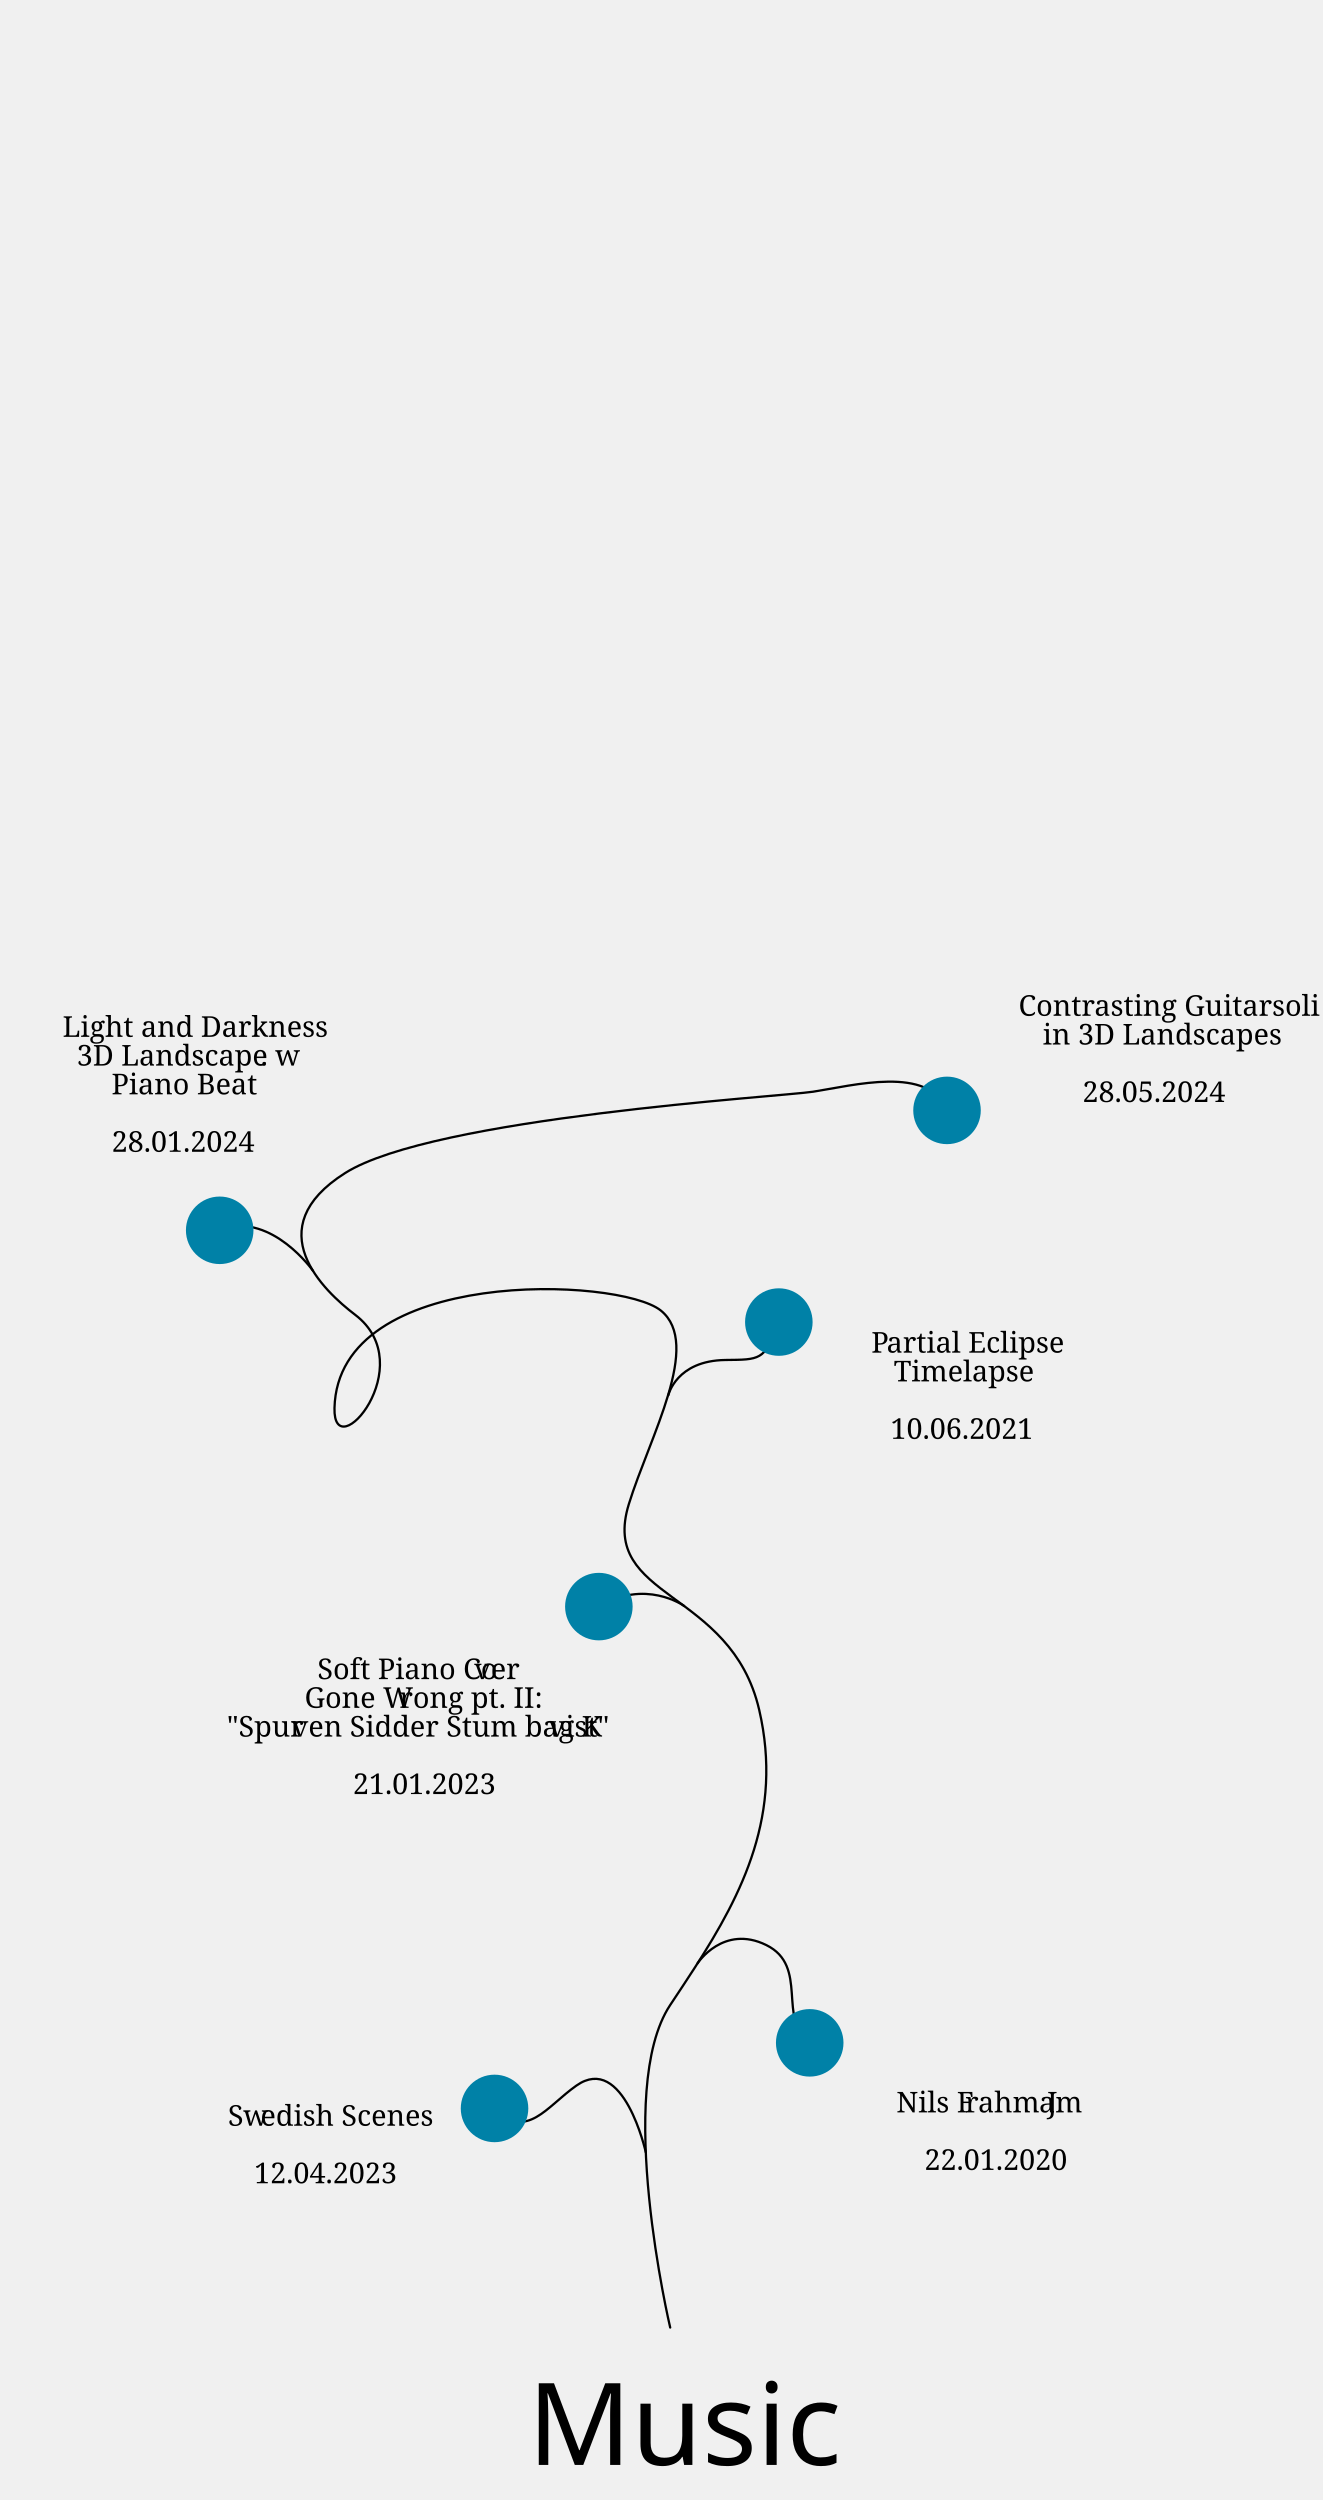
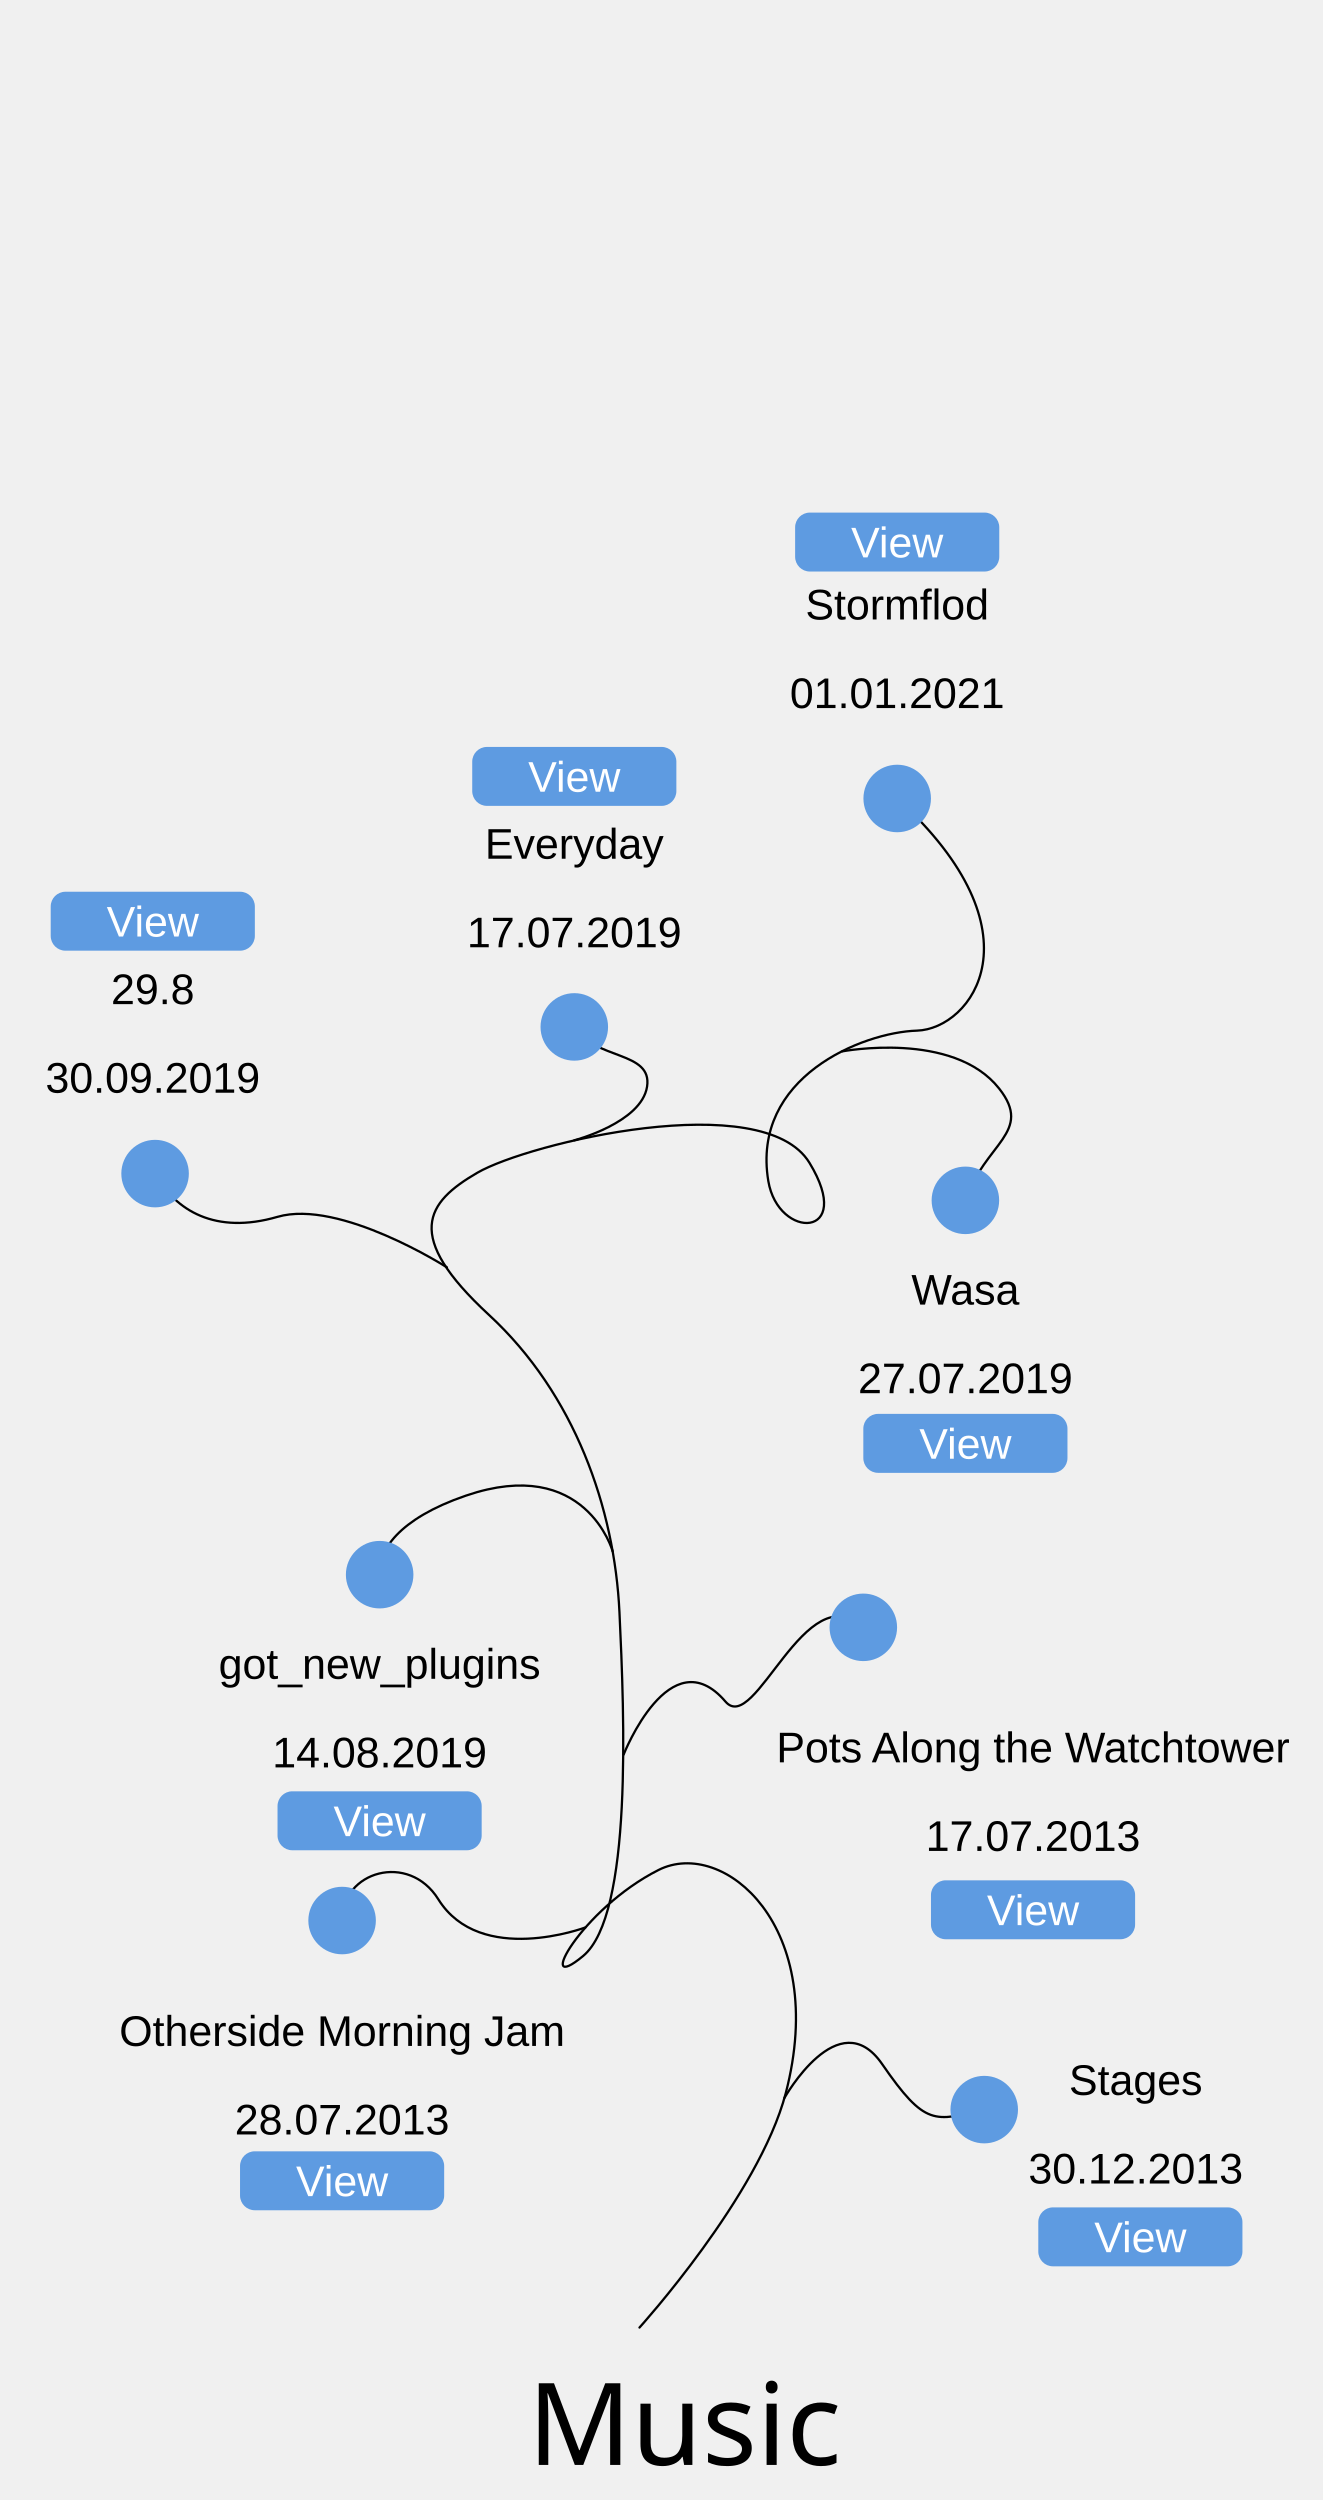
<svg xmlns="http://www.w3.org/2000/svg" width="100%" height="100%" viewBox="0 0 578 1093" version="1.1" xml:space="preserve" style="fill-rule:evenodd;clip-rule:evenodd;stroke-linecap:round;stroke-linejoin:round;stroke-miterlimit:1.5;">
  <g transform="matrix(1,0,0,1,-810.418,0)">
    <g id="PostTree2" transform="matrix(0.406019,0,0,11.671,742.613,-6635.25)">
      <rect x="167" y="568.527" width="1423" height="93.577" style="fill:none;" />
-       <g id="Tree" transform="matrix(1.50812e-16,-0.0856828,5.9483,1.26711e-17,-2764.23,670.024)">
-         <g id="Treetrunk" transform="matrix(1,0,0,0.414058,0,357.358)">
-           <path d="M167,620.079C167,620.079 270.995,595.521 308,620.079C313.474,623.711 318.985,627.391 324.574,630.983C356.771,651.676 391.581,669.495 437,659C490.304,646.683 485.038,589.047 527,602C556.463,611.095 596.969,634.221 611.656,615.956C626.319,597.721 631.107,474.85 568.997,473.309C542.5,472.652 587.586,511.482 609.783,482.332C620.17,468.692 647.479,439.545 671.758,477.988C696.038,516.431 705.097,668.134 707.301,682.55C709.935,699.786 719.093,733.425 699.135,741.108" style="fill:none;stroke:black;stroke-width:1px;" />
-         </g>
-         <g id="Branches">
-           <g id="Branch1" transform="matrix(1,0,0,0.414058,167,568.527)">
-             <path d="M76.59,99.416C76.59,99.416 120.369,89.748 105.747,69.033C96.421,55.822 82.044,47.662 95.255,33.285" style="fill:none;stroke:black;stroke-width:1px;" />
-           </g>
-           <g id="Branch2" transform="matrix(1,0,0,0.414058,167,568.527)">
-             <path d="M159.265,122.065C159.265,122.065 176.441,133.347 167.212,152.104C157.983,170.861 134.669,156.728 124.469,171.08" style="fill:none;stroke:black;stroke-width:1px;" />
-           </g>
-           <g id="Branch3" transform="matrix(1,0,0,0.414058,167,568.527)">
-             <path d="M315.49,116.167C315.49,116.167 327.737,98.929 314.914,78.723" style="fill:none;stroke:black;stroke-width:1px;" />
-           </g>
-           <g id="Branch4" transform="matrix(0.982814,-0.0764335,0.184596,0.406942,85.827,601.655)">
-             <path d="M475,119C475,119 489.211,125.152 485.505,146.383C482.931,161.13 482.107,162.979 496.099,171.784" style="fill:none;stroke:black;stroke-width:1px;" />
-           </g>
-           <g id="Branch5" transform="matrix(0.97689,-0.0885026,0.213745,0.404489,-68.0447,557.308)">
-             <path d="M685.031,130.421C685.031,130.421 713.208,118.54 711.5,96.076" style="fill:none;stroke:black;stroke-width:1px;" />
-           </g>
-         </g>
-       </g>
-       <g id="Posts" transform="matrix(1.50812e-16,-0.0856828,2.50431,5.33468e-18,-663.377,670.024)">
-         <g id="Post1" transform="matrix(1,0,0,1,72.1022,-34.7761)">
-           <g id="Post11" transform="matrix(3.89835,-2.40254e-33,1.85878e-31,3.83396,-38.484,411.118)">
-             <circle cx="58.787" cy="43.787" r="3.787" style="fill:rgb(0,129,167);" />
-           </g>
-           <g transform="matrix(6.12323e-17,0.983482,-1,6.02209e-17,243.118,406.758)">
-             <text x="58.574px" y="60px" style="font-family:'Garamond';font-size:12.564px;">Sw<tspan x="72.801px 78.034px " y="60px 60px ">ed</tspan>ish Scenes</text>
-             <g transform="matrix(12.5644,0,0,12.5644,122.613,85.1288)">
-                         </g>
-             <text x="70px" y="85.129px" style="font-family:'Garamond';font-size:12.564px;">12.04.2023</text>
-           </g>
-         </g>
-         <g id="Post2" transform="matrix(1,0,0,1,-56.4617,44.9742)">
-           <g id="Post21" transform="matrix(3.89835,-2.40254e-33,1.85878e-31,3.83396,118.757,466.887)">
-             <circle cx="58.787" cy="43.787" r="3.787" style="fill:rgb(0,129,167);" />
-           </g>
-           <g transform="matrix(6.12323e-17,0.983482,-1,6.02209e-17,377.508,603.147)">
-             <text x="70px" y="60px" style="font-family:'Garamond';font-size:12.564px;">Nils F<tspan x="100.067px 104.258px " y="60px 60px ">ra</tspan>hm J<tspan x="132.405px 137.509px " y="60px 60px ">am</tspan>
-             </text>
-             <g transform="matrix(12.5644,0,0,12.5644,134.905,85.1288)">
-                         </g>
-             <text x="82.291px" y="85.129px" style="font-family:'Garamond';font-size:12.564px;">22.01.2020</text>
-           </g>
-         </g>
-         <g id="Post3" transform="matrix(1,0,0,1,-9.71434,-25.9865)">
-           <g id="Post31" transform="matrix(3.89835,-2.40254e-33,1.85878e-31,3.83396,262.732,447.183)">
-             <circle cx="58.787" cy="43.787" r="3.787" style="fill:rgb(0,129,167);" />
-           </g>
-           <g transform="matrix(6.12323e-17,0.983482,-1,6.02209e-17,520.202,432.823)">
-             <text x="62.253px" y="60px" style="font-family:'Garamond';font-size:12.564px;">Soft Piano Co<tspan x="130.781px 136.431px 141.664px " y="60px 60px 60px ">ver</tspan>
-             </text>
-             <text x="56.633px" y="72.564px" style="font-family:'Garamond';font-size:12.564px;">Gone W<tspan x="98.087px 102.278px " y="72.564px 72.564px ">ro</tspan>ng pt. II:</text>
-             <text x="22.655px" y="85.129px" style="font-family:'Garamond';font-size:12.564px;">"Spur<tspan x="51.023px 56.673px 61.906px " y="85.129px 85.129px 85.129px ">ven</tspan> Sidder Stum bag K<tspan x="163.336px 169.225px " y="85.129px 85.129px ">vi</tspan>st"</text>
-             <g transform="matrix(12.5644,0,0,12.5644,130.36,110.258)">
-                         </g>
-             <text x="77.747px" y="110.258px" style="font-family:'Garamond';font-size:12.564px;">21.01.2023</text>
-           </g>
-         </g>
-         <g id="Post4" transform="matrix(1,0,0,1,-58.8373,5.38682)">
-           <g id="Post41" transform="matrix(3.89835,-2.40254e-33,1.85878e-31,3.83396,436.256,493.198)">
-             <circle cx="58.787" cy="43.787" r="3.787" style="fill:rgb(0,129,167);" />
-           </g>
-           <g transform="matrix(6.12323e-17,0.983482,-1,6.02209e-17,712.06,631.987)">
-             <text x="70px" y="60px" style="font-family:'Garamond';font-size:12.564px;">P<tspan x="76.681px 81.785px 86.227px 89.89px " y="60px 60px 60px 60px ">arti</tspan>al Eclipse</text>
-             <text x="79.81px" y="72.564px" style="font-family:'Garamond';font-size:12.564px;">Timelapse</text>
-             <g transform="matrix(12.5644,0,0,12.5644,130.982,97.6933)">
-                         </g>
-             <text x="78.368px" y="97.693px" style="font-family:'Garamond';font-size:12.564px;">10.06.2021</text>
-           </g>
-         </g>
-         <g id="Post5" transform="matrix(1,0,0,1,-274.33,-225.31)">
-           <g id="Post51" transform="matrix(3.89835,-2.40254e-33,1.85878e-31,3.83396,691.865,483.477)">
-             <circle cx="58.787" cy="43.787" r="3.787" style="fill:rgb(0,129,167);" />
-           </g>
-           <g transform="matrix(6.12323e-17,0.983482,-1,6.02209e-17,1065.62,514.937)">
-             <text x="70px" y="60px" style="font-family:'Garamond';font-size:12.564px;">Light and Darkness</text>
-             <text x="76.206px" y="72.564px" style="font-family:'Garamond';font-size:12.564px;">3D Landscape w<tspan x="156.58px " y="72.564px ">.</tspan>
-             </text>
-             <text x="91.399px" y="85.129px" style="font-family:'Garamond';font-size:12.564px;">Piano Beat</text>
-             <g transform="matrix(12.5644,0,0,12.5644,144.074,110.258)">
-                         </g>
-             <text x="91.46px" y="110.258px" style="font-family:'Garamond';font-size:12.564px;">28.01.2024</text>
-           </g>
-         </g>
-         <g id="Post6" transform="matrix(1,0,0,1,-234.591,210.008)">
-           <g id="Post61" transform="matrix(3.89835,-2.40254e-33,1.85878e-31,3.83396,704.553,360.889)">
-             <circle cx="58.787" cy="43.787" r="3.787" style="fill:rgb(0,129,167);" />
-           </g>
-           <g transform="matrix(6.12323e-17,0.983482,-1,6.02209e-17,1035.08,460.675)">
-             <text x="100.497px" y="60px" style="font-family:'Garamond';font-size:12.564px;">Contrasting Guitarsoli</text>
-             <text x="111.095px" y="72.564px" style="font-family:'Garamond';font-size:12.564px;">in 3D Landscapes</text>
-             <g transform="matrix(12.5644,0,0,12.5644,181.046,97.6933)">
-                         </g>
-             <text x="128.433px" y="97.693px" style="font-family:'Garamond';font-size:12.564px;">28.05.2024</text>
-           </g>
-         </g>
-       </g>
      <g transform="matrix(2.46294,0,0,0.0856828,114.163,570.096)">
        <g transform="matrix(50,0,0,50,368.51,1059.33)">
                </g>
        <text x="252.16px" y="1059.33px" style="font-family:'FuturaPT-Book', 'Futura PT';font-size:50px;">Music</text>
      </g>
+       <g id="Tree">
+         <g id="Treetrunk" transform="matrix(2.46294,0,0,0.0856828,-1829.01,568.527)">
+           <path d="M1090,1017.57C1090,1017.57 1142.23,959.904 1153.93,915.162C1173.06,841.986 1126.53,803.283 1098.32,817.529C1064.26,834.734 1043.67,873.195 1065.35,855.134C1087.02,837.073 1083.41,750.211 1081.24,704.781C1079.07,659.352 1061.74,609.503 1024.17,574.826C986.601,540.148 996.715,525.699 1019.11,512.695C1041.51,499.691 1144.09,475.128 1164.32,508.361C1184.55,541.593 1150.66,542.316 1146.32,516.308C1138.76,470.912 1187.52,451.288 1211.32,450.565C1235.12,449.843 1267.01,407.76 1202.67,349.062" style="fill:none;stroke:black;stroke-width:1px;" />
+         </g>
+         <g id="Branches">
+           <g transform="matrix(2.46294,0,0,0.0856828,-1829.01,568.527)">
+             <path d="M1153.37,917.196C1153.37,917.196 1177.13,874.898 1196.07,902.358C1215.01,929.819 1218.94,927.504 1240.72,922.295" style="fill:none;stroke:black;stroke-width:1px;" />
+           </g>
+           <g transform="matrix(2.46294,0,0,0.0856828,-1829.01,568.527)">
+             <path d="M1066.35,842.646C1066.35,842.646 1020.44,859.85 1002.05,830.336C989.088,809.54 959.748,818.09 959.984,839.633" style="fill:none;stroke:black;stroke-width:1px;" />
+           </g>
+           <g transform="matrix(2.46294,0,0,0.0856828,-1829.01,568.527)">
+             <path d="M1083.07,767.058C1083.07,767.058 1103.35,715.56 1127.58,743.89C1140.63,759.148 1162.43,687.861 1187.86,711.442" style="fill:none;stroke:black;stroke-width:1px;" />
+           </g>
+           <g transform="matrix(2.46294,0,0,0.0856828,-1829.01,571.56)">
+             <path d="M1078.27,642.81C1078.27,642.81 1066.43,600.552 1014.11,618.466C984.355,628.653 975.518,642.848 976.443,653.02" style="fill:none;stroke:black;stroke-width:1px;" />
+           </g>
+           <g transform="matrix(2.46294,0,0,0.0856828,-1829.01,568.527)">
+             <path d="M1005.82,554.066C1005.82,554.066 958.889,524.081 931.752,531.972C904.614,539.863 887.082,529.256 878.22,513.073" style="fill:none;stroke:black;stroke-width:1px;" />
+           </g>
+           <g transform="matrix(2.46294,0,0,0.0856828,-1829.01,568.527)">
+             <path d="M1061.5,498.501C1061.5,498.501 1090.84,490.856 1093.31,475.074C1095.78,459.292 1070.13,463.485 1061.75,448.936" style="fill:none;stroke:black;stroke-width:1px;" />
+           </g>
+           <g transform="matrix(2.46294,0,0,0.0856828,-1829.01,568.527)">
+             <path d="M1178.63,459.634C1178.63,459.634 1227.19,450.408 1247.25,475.895C1262.33,495.045 1240.96,499.717 1232.49,524.762" style="fill:none;stroke:black;stroke-width:1px;" />
+           </g>
+         </g>
+       </g>
+       <g id="Posts">
+         <g id="Post1" transform="matrix(1.50812e-16,-0.0856828,2.50431,5.33468e-18,229.463,661.386)">
+           <g id="Post11" transform="matrix(2.38705e-16,3.83396,-3.89835,2.34762e-16,332.158,172.866)">
+             <circle cx="58.787" cy="43.787" r="3.787" style="fill:rgb(94,155,225);" />
+           </g>
+           <g id="ViewButton1" transform="matrix(1,0,0,1,-5.64409,-17.7628)">
+             <g transform="matrix(6.12323e-17,0.983482,-1.4466,8.71158e-17,1548.4,366.356)">
+               <path d="M163.383,988.856L163.383,997.762C163.383,1000.22 160.497,1002.22 156.942,1002.22L80.572,1002.22C77.017,1002.22 74.131,1000.22 74.131,997.762L74.131,988.856C74.131,986.399 77.017,984.404 80.572,984.404L156.942,984.404C160.497,984.404 163.383,986.399 163.383,988.856Z" style="fill:rgb(94,155,225);" />
+             </g>
+             <g transform="matrix(6.12323e-17,0.983482,-1,6.02209e-17,171.923,396.246)">
+               <g transform="matrix(18.75,0,0,18.75,108.516,67.1593)">
+                             </g>
+               <text x="68.215px" y="67.159px" style="font-family:'ArialMT', 'Arial';font-size:18.75px;fill:white;">V<tspan x="80.382px 84.548px " y="67.159px 67.159px ">ie</tspan>w</text>
+             </g>
+           </g>
+           <g transform="matrix(6.12323e-17,0.983482,-1,6.02209e-17,232.522,314.824)">
+             <text x="121.887px" y="64.636px" style="font-family:'ArialMT', 'Arial';font-size:18.75px;">Stages</text>
+             <g transform="matrix(18.75,0,0,18.75,197.994,103.363)">
+                         </g>
+             <text x="104.153px" y="103.363px" style="font-family:'ArialMT', 'Arial';font-size:18.75px;">30.12.2013</text>
+           </g>
+         </g>
+         <g id="Post2" transform="matrix(1,0,0,1,10.3169,-2.20015)">
+           <g id="ViewButton2" transform="matrix(1.50812e-16,-0.0856828,2.50431,5.33468e-18,-684.904,661.969)">
+             <g transform="matrix(6.12323e-17,0.983482,-1.4466,8.71158e-17,1548.4,366.356)">
+               <path d="M163.383,988.856L163.383,997.762C163.383,1000.22 160.497,1002.22 156.942,1002.22L80.572,1002.22C77.017,1002.22 74.131,1000.22 74.131,997.762L74.131,988.856C74.131,986.399 77.017,984.404 80.572,984.404L156.942,984.404C160.497,984.404 163.383,986.399 163.383,988.856Z" style="fill:rgb(94,155,225);" />
+             </g>
+             <g transform="matrix(6.12323e-17,0.983482,-1,6.02209e-17,171.923,396.246)">
+               <g transform="matrix(18.75,0,0,18.75,108.516,67.1593)">
+                             </g>
+               <text x="68.215px" y="67.159px" style="font-family:'ArialMT', 'Arial';font-size:18.75px;fill:white;">V<tspan x="80.382px 84.548px " y="67.159px 67.159px ">ie</tspan>w</text>
+             </g>
+           </g>
+           <g id="Post21" transform="matrix(5.87916e-16,-0.334022,9.6014,2.04529e-17,104.637,662.305)">
+             <circle cx="58.787" cy="43.787" r="3.787" style="fill:rgb(94,155,225);" />
+           </g>
+           <g transform="matrix(2.46294,-7.66529e-34,-7.2462e-32,0.0856828,90.6885,641.827)">
+             <text x="78.926px" y="64.636px" style="font-family:'ArialMT', 'Arial';font-size:18.75px;">Otherside Morning Jam</text>
+             <g transform="matrix(18.75,0,0,18.75,223.282,103.363)">
+                         </g>
+             <text x="129.44px" y="103.363px" style="font-family:'ArialMT', 'Arial';font-size:18.75px;">28.07.2013</text>
+           </g>
+         </g>
+         <g id="Post3" transform="matrix(1.50812e-16,-0.0856828,2.50431,5.33468e-18,-308.64,676.784)">
+           <g id="Post31" transform="matrix(3.89835,0,1.49958e-31,3.83396,322.85,393.257)">
+             <circle cx="58.787" cy="43.787" r="3.787" style="fill:rgb(94,155,225);" />
+           </g>
+           <g id="ViewButton3" transform="matrix(1,1.09476e-47,-4.93038e-32,1,317.062,150.96)">
+             <g transform="matrix(6.12323e-17,0.983482,-1.4466,8.71158e-17,1548.4,366.356)">
+               <path d="M163.383,988.856L163.383,997.762C163.383,1000.22 160.497,1002.22 156.942,1002.22L80.572,1002.22C77.017,1002.22 74.131,1000.22 74.131,997.762L74.131,988.856C74.131,986.399 77.017,984.404 80.572,984.404L156.942,984.404C160.497,984.404 163.383,986.399 163.383,988.856Z" style="fill:rgb(94,155,225);" />
+             </g>
+             <g transform="matrix(6.12323e-17,0.983482,-1,6.02209e-17,171.923,396.246)">
+               <g transform="matrix(18.75,0,0,18.75,108.516,67.1593)">
+                             </g>
+               <text x="68.215px" y="67.159px" style="font-family:'ArialMT', 'Arial';font-size:18.75px;fill:white;">V<tspan x="80.382px 84.548px " y="67.159px 67.159px ">ie</tspan>w</text>
+             </g>
+           </g>
+           <g transform="matrix(6.12323e-17,0.983482,-1,6.02209e-17,557.637,446.231)">
+             <text x="78.824px" y="64.636px" style="font-family:'ArialMT', 'Arial';font-size:18.75px;">Pots <tspan x="120.517px 133.023px " y="64.636px 64.636px ">Al</tspan>ong the W<tspan x="221.958px 232.385px " y="64.636px 64.636px ">at</tspan>chtower</text>
+             <g transform="matrix(18.75,0,0,18.75,237.956,103.363)">
+                         </g>
+             <text x="144.115px" y="103.363px" style="font-family:'ArialMT', 'Arial';font-size:18.75px;">17.07.2013</text>
+           </g>
+         </g>
+         <g id="Post4" transform="matrix(1.50812e-16,-0.0856828,2.50431,5.33468e-18,-790.247,672.572)">
+           <g id="ViewButton4" transform="matrix(1,0,-3.69779e-32,1,306.814,62.3075)">
+             <g transform="matrix(6.12323e-17,0.983482,-1.4466,8.71158e-17,1548.4,366.356)">
+               <path d="M163.383,988.856L163.383,997.762C163.383,1000.22 160.497,1002.22 156.942,1002.22L80.572,1002.22C77.017,1002.22 74.131,1000.22 74.131,997.762L74.131,988.856C74.131,986.399 77.017,984.404 80.572,984.404L156.942,984.404C160.497,984.404 163.383,986.399 163.383,988.856Z" style="fill:rgb(94,155,225);" />
+             </g>
+             <g transform="matrix(6.12323e-17,0.983482,-1,6.02209e-17,171.923,396.246)">
+               <g transform="matrix(18.75,0,0,18.75,108.516,67.1593)">
+                             </g>
+               <text x="68.215px" y="67.159px" style="font-family:'ArialMT', 'Arial';font-size:18.75px;fill:white;">V<tspan x="80.382px 84.548px " y="67.159px 67.159px ">ie</tspan>w</text>
+             </g>
+           </g>
+           <g id="Post41" transform="matrix(3.89835,-2.40254e-33,1.85878e-31,3.83396,296.717,377.603)">
+             <circle cx="58.787" cy="43.787" r="3.787" style="fill:rgb(94,155,225);" />
+           </g>
+           <g transform="matrix(6.12323e-17,0.983482,-1,6.02209e-17,544.994,368.565)">
+             <text x="109.497px" y="64.636px" style="font-family:'ArialMT', 'Arial';font-size:18.75px;">got_new_plugins</text>
+             <g transform="matrix(18.75,0,0,18.75,226.786,103.363)">
+                         </g>
+             <text x="132.944px" y="103.363px" style="font-family:'ArialMT', 'Arial';font-size:18.75px;">14.08.2019</text>
+           </g>
+         </g>
+         <g id="Post5" transform="matrix(1.50812e-16,-0.0856828,2.50431,5.33468e-18,-1405.19,656.716)">
+           <g id="ViewButton5" transform="matrix(1,0,-2.46519e-32,1,515.051,210.335)">
+             <g transform="matrix(6.12323e-17,0.983482,-1.4466,8.71158e-17,1548.4,366.356)">
+               <path d="M163.383,988.856L163.383,997.762C163.383,1000.22 160.497,1002.22 156.942,1002.22L80.572,1002.22C77.017,1002.22 74.131,1000.22 74.131,997.762L74.131,988.856C74.131,986.399 77.017,984.404 80.572,984.404L156.942,984.404C160.497,984.404 163.383,986.399 163.383,988.856Z" style="fill:rgb(94,155,225);" />
+             </g>
+             <g transform="matrix(6.12323e-17,0.983482,-1,6.02209e-17,171.923,396.246)">
+               <g transform="matrix(18.75,0,0,18.75,108.516,67.1593)">
+                             </g>
+               <text x="68.215px" y="67.159px" style="font-family:'ArialMT', 'Arial';font-size:18.75px;fill:white;">V<tspan x="80.382px 84.548px " y="67.159px 67.159px ">ie</tspan>w</text>
+             </g>
+           </g>
+           <g id="Post51" transform="matrix(3.89835,-2.40254e-33,1.85878e-31,3.83396,287.009,526.599)">
+             <circle cx="58.787" cy="43.787" r="3.787" style="fill:rgb(94,155,225);" />
+           </g>
+           <g transform="matrix(6.12323e-17,0.983482,-1,6.02209e-17,654.914,532.652)">
+             <text x="145.288px" y="64.636px" style="font-family:'ArialMT', 'Arial';font-size:18.75px;">29.8</text>
+             <g transform="matrix(18.75,0,0,18.75,210.456,103.363)">
+                         </g>
+             <text x="116.614px" y="103.363px" style="font-family:'ArialMT', 'Arial';font-size:18.75px;">30.09.2019</text>
+           </g>
+         </g>
+         <g id="Post6" transform="matrix(1.50812e-16,-0.0856828,2.50431,5.33468e-18,-843.575,686.652)">
+           <g id="ViewButton6" transform="matrix(1,0,-4.93038e-32,1,927.741,167.317)">
+             <g transform="matrix(6.12323e-17,0.983482,-1.4466,8.71158e-17,1548.4,366.356)">
+               <path d="M163.383,988.856L163.383,997.762C163.383,1000.22 160.497,1002.22 156.942,1002.22L80.572,1002.22C77.017,1002.22 74.131,1000.22 74.131,997.762L74.131,988.856C74.131,986.399 77.017,984.404 80.572,984.404L156.942,984.404C160.497,984.404 163.383,986.399 163.383,988.856Z" style="fill:rgb(94,155,225);" />
+             </g>
+             <g transform="matrix(6.12323e-17,0.983482,-1,6.02209e-17,171.923,396.246)">
+               <g transform="matrix(18.75,0,0,18.75,108.516,67.1593)">
+                             </g>
+               <text x="68.215px" y="67.159px" style="font-family:'ArialMT', 'Arial';font-size:18.75px;fill:white;">V<tspan x="80.382px 84.548px " y="67.159px 67.159px ">ie</tspan>w</text>
+             </g>
+           </g>
+           <g id="Post61" transform="matrix(3.89835,-2.40254e-33,1.38621e-31,3.83396,700.521,482.59)">
+             <circle cx="58.787" cy="43.787" r="3.787" style="fill:rgb(94,155,225);" />
+           </g>
+           <g transform="matrix(6.12323e-17,0.983482,-1,6.02209e-17,1067.87,455.355)">
+             <text x="159.311px" y="64.636px" style="font-family:'ArialMT', 'Arial';font-size:18.75px;">Everyday</text>
+             <g transform="matrix(18.75,0,0,18.75,245.311,103.363)">
+                         </g>
+             <text x="151.47px" y="103.363px" style="font-family:'ArialMT', 'Arial';font-size:18.75px;">17.07.2019</text>
+           </g>
+         </g>
+         <g id="Post7" transform="matrix(1.50812e-16,-0.0856828,2.50431,5.33468e-18,-256.676,700.619)">
+           <g id="ViewButton7" transform="matrix(1,0,-2.46519e-32,1,799.158,101.124)">
+             <g transform="matrix(6.12323e-17,0.983482,-1.4466,8.71158e-17,1548.4,366.356)">
+               <path d="M163.383,988.856L163.383,997.762C163.383,1000.22 160.497,1002.22 156.942,1002.22L80.572,1002.22C77.017,1002.22 74.131,1000.22 74.131,997.762L74.131,988.856C74.131,986.399 77.017,984.404 80.572,984.404L156.942,984.404C160.497,984.404 163.383,986.399 163.383,988.856Z" style="fill:rgb(94,155,225);" />
+             </g>
+             <g transform="matrix(6.12323e-17,0.983482,-1,6.02209e-17,171.923,396.246)">
+               <g transform="matrix(18.75,0,0,18.75,108.516,67.1593)">
+                             </g>
+               <text x="68.215px" y="67.159px" style="font-family:'ArialMT', 'Arial';font-size:18.75px;fill:white;">V<tspan x="80.382px 84.548px " y="67.159px 67.159px ">ie</tspan>w</text>
+             </g>
+           </g>
+           <g id="Post71" transform="matrix(3.89835,-2.40254e-33,1.85878e-31,3.83396,787.707,416.397)">
+             <circle cx="58.787" cy="43.787" r="3.787" style="fill:rgb(94,155,225);" />
+           </g>
+           <g transform="matrix(6.12323e-17,0.983482,-1,6.02209e-17,1035.94,357.405)">
+             <text x="207.064px" y="64.636px" style="font-family:'ArialMT', 'Arial';font-size:18.75px;">W<tspan x="224.066px 234.493px " y="64.636px 64.636px ">as</tspan>a</text>
+             <g transform="matrix(18.75,0,0,18.75,277.601,103.363)">
+                         </g>
+             <text x="183.759px" y="103.363px" style="font-family:'ArialMT', 'Arial';font-size:18.75px;">27.07.2019</text>
+           </g>
+         </g>
+         <g id="Post8" transform="matrix(1.50812e-16,-0.0856828,2.50431,5.33468e-18,-214.664,676.962)">
+           <g id="ViewButton8" transform="matrix(1,0,-2.46519e-32,1,917.105,55.0251)">
+             <g transform="matrix(6.12323e-17,0.983482,-1.4466,8.71158e-17,1548.4,366.356)">
+               <path d="M163.383,988.856L163.383,997.762C163.383,1000.22 160.497,1002.22 156.942,1002.22L80.572,1002.22C77.017,1002.22 74.131,1000.22 74.131,997.762L74.131,988.856C74.131,986.399 77.017,984.404 80.572,984.404L156.942,984.404C160.497,984.404 163.383,986.399 163.383,988.856Z" style="fill:rgb(94,155,225);" />
+             </g>
+             <g transform="matrix(6.12323e-17,0.983482,-1,6.02209e-17,171.923,396.246)">
+               <g transform="matrix(18.75,0,0,18.75,108.516,67.1593)">
+                             </g>
+               <text x="68.215px" y="67.159px" style="font-family:'ArialMT', 'Arial';font-size:18.75px;fill:white;">V<tspan x="80.382px 84.548px " y="67.159px 67.159px ">ie</tspan>w</text>
+             </g>
+           </g>
+           <g id="Post81" transform="matrix(3.89835,-2.40254e-33,1.85878e-31,3.83396,687.3,370.298)">
+             <circle cx="58.787" cy="43.787" r="3.787" style="fill:rgb(94,155,225);" />
+           </g>
+           <g transform="matrix(6.12323e-17,0.983482,-1,6.02209e-17,1059.37,340.607)">
+             <g transform="matrix(18.75,0,0,18.75,210.775,64.6357)">
+                         </g>
+             <g transform="matrix(18.75,0,0,18.75,215.985,64.6357)">
+                         </g>
+             <text x="160.769px" y="64.636px" style="font-family:'ArialMT', 'Arial';font-size:18.75px;">Stormﬂod</text>
+             <g transform="matrix(18.75,0,0,18.75,247.808,103.363)">
+                         </g>
+             <text x="153.967px" y="103.363px" style="font-family:'ArialMT', 'Arial';font-size:18.75px;">01.01.2021</text>
+           </g>
+         </g>
+       </g>
    </g>
  </g>
</svg>
